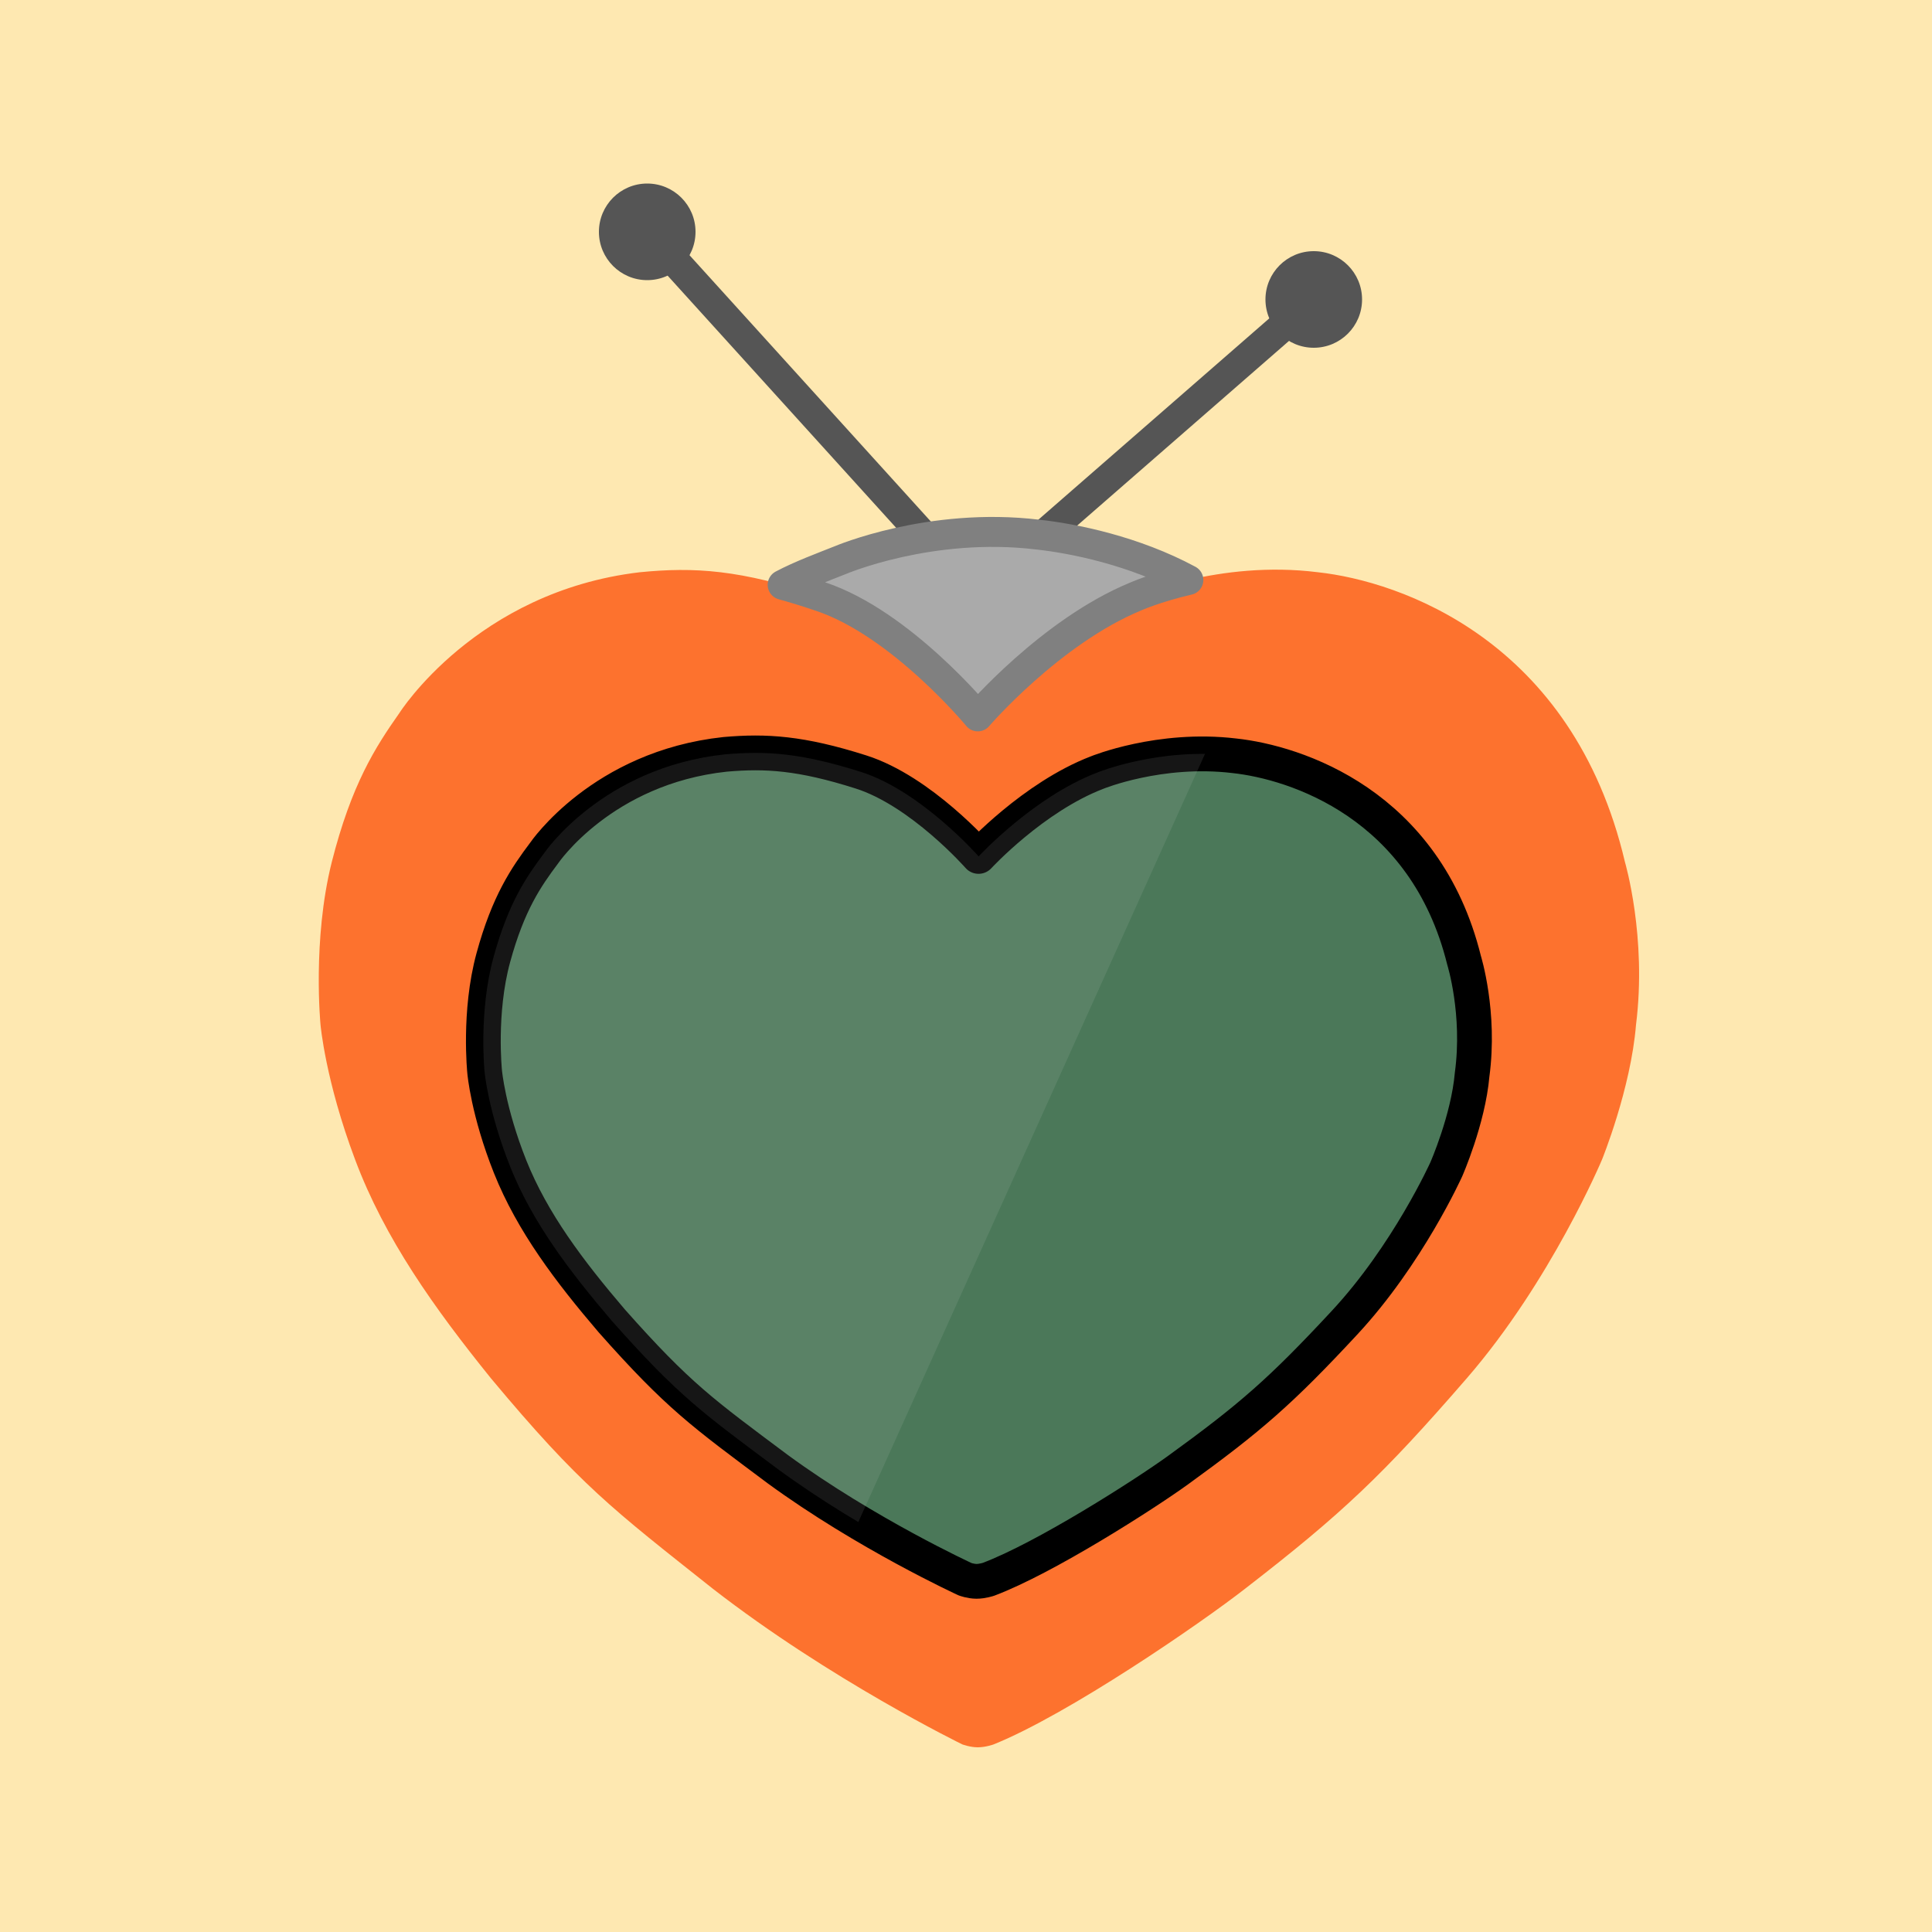
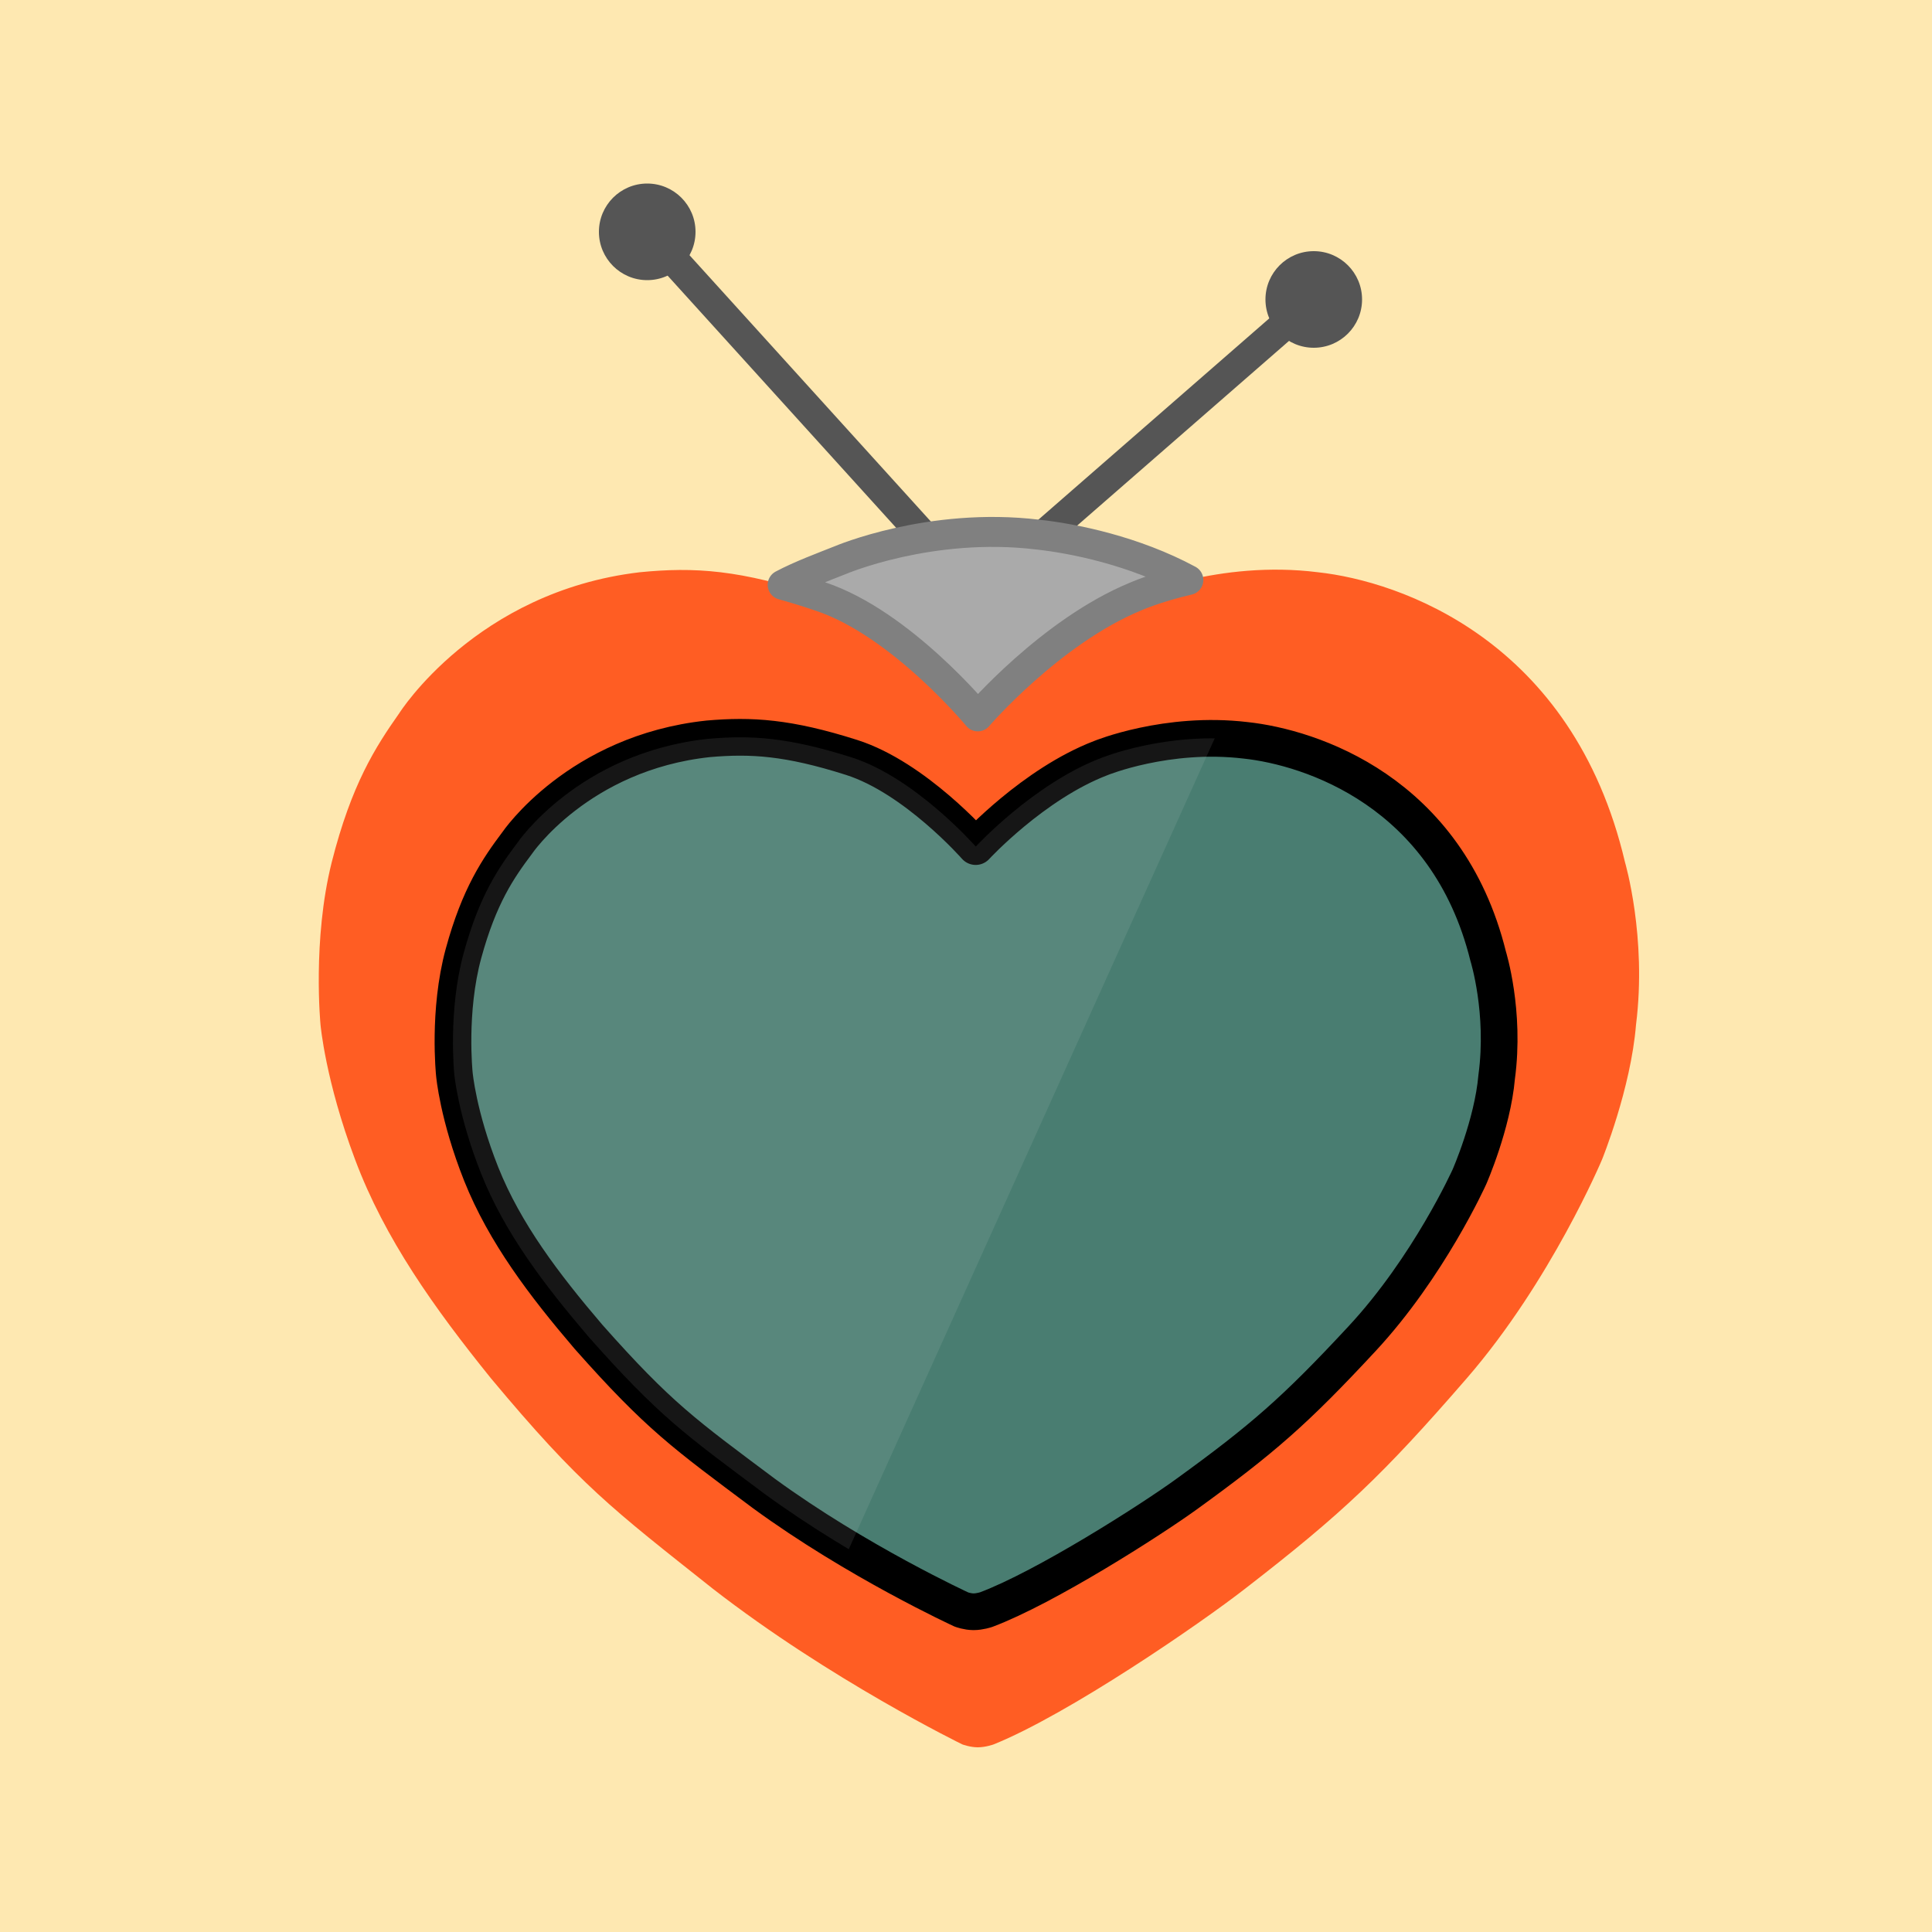
<svg xmlns="http://www.w3.org/2000/svg" version="1.1" width="100" height="100" xml:space="preserve" id="identity">
  <defs>
    <filter id="identity-shadow-inner" filterUnits="userSpaceOnUse">
      <feGaussianBlur in="SourceAlpha" stdDeviation="1.5" result="blur" />
      <feOffset dx="0.1" dy="-0.1" />
      <feComposite in2="SourceAlpha" operator="arithmetic" k2="-1.15" k3="1.15" result="shadowDiff" />
      <feFlood flood-color="rgb(255, 255, 255)" flood-opacity="0.12" />
      <feComposite in2="shadowDiff" operator="in" />
      <feComposite in2="SourceGraphic" operator="over" />
    </filter>
  </defs>
  <g id="identity-group2">
    <rect id="identity-background" stroke="none" fill="rgb(254, 232, 177)" x="0" y="0" width="100" height="100" />
    <g id="identity-heart">
-       <path id="identity-red" stroke="none" fill="rgb(253, 114, 46)" d="M 49.81,90.29 C 49.81,90.29 50.21,90.44 50.61,90.44 51.02,90.44 51.43,90.29 51.43,90.29 55.32,88.72 62.14,84.03 64.46,82.22 69.46,78.35 71.56,76.37 75.92,71.34 80.28,66.31 82.92,60.02 82.92,60.02 82.92,60.02 84.41,56.36 84.68,53.04 85.25,48.5 84.11,44.63 84.11,44.63 81.41,33.12 72.45,30.08 68.22,29.62 63.08,28.97 58.77,30.88 58.77,30.88 54.37,32.7 50.61,37.08 50.61,37.08 50.61,37.08 46.64,32.27 42.48,30.88 38.33,29.48 35.93,29.34 33.11,29.62 24.63,30.62 20.67,36.91 20.67,36.91 19.43,38.67 18.19,40.6 17.17,44.63 16.16,48.66 16.59,53.04 16.59,53.04 16.59,53.04 16.84,55.93 18.38,60.02 19.91,64.11 22.48,67.71 25.41,71.34 30.04,76.89 31.69,78.1 36.88,82.22 42.98,86.96 49.81,90.29 49.81,90.29 Z M 49.81,90.29" />
-       <path id="identity-green" stroke="rgb(0, 0, 0)" stroke-width="2" stroke-linejoin="round" stroke-miterlimit="10" fill="rgb(75, 120, 89)" d="M 27.79,47.5 C 27.79,47.5 28.11,47.62 28.45,47.62 28.79,47.62 29.14,47.5 29.14,47.5 32.38,46.27 38.07,42.61 40.01,41.2 44.17,38.17 45.93,36.63 49.56,32.7 53.2,28.77 55.4,23.85 55.4,23.85 55.4,23.85 56.65,20.99 56.87,18.4 57.34,14.85 56.39,11.83 56.39,11.83 54.14,2.84 46.67,0.47 43.14,0.1 38.85,-0.4 35.25,1.09 35.25,1.09 31.58,2.51 28.45,5.93 28.45,5.93 28.45,5.93 25.14,2.18 21.67,1.09 18.21,-0 16.2,-0.11 13.86,0.1 6.78,0.88 3.47,5.8 3.47,5.8 2.44,7.18 1.41,8.68 0.56,11.83 -0.29,14.98 0.08,18.4 0.08,18.4 0.08,18.4 0.28,20.66 1.56,23.85 2.85,27.05 4.99,29.86 7.43,32.7 11.29,37.03 12.67,37.98 17,41.2 22.09,44.9 27.79,47.5 27.79,47.5 Z M 27.79,47.5" transform="translate(25.06, 38.92) rotate(0.16) scale(0.9, 0.9)" />
-       <g id="identity-mask" clip-path="url(#identity-bezier7)" opacity="0.1" transform="translate(25.06, 38.92) scale(0.9, 0.9)">
+       <path id="identity-red" stroke="none" fill="rgb(255, 93, 35)" d="M 49.81,90.29 C 49.81,90.29 50.21,90.44 50.61,90.44 51.02,90.44 51.43,90.29 51.43,90.29 55.32,88.72 62.14,84.03 64.46,82.22 69.46,78.35 71.56,76.37 75.92,71.34 80.28,66.31 82.92,60.02 82.92,60.02 82.92,60.02 84.41,56.36 84.68,53.04 85.25,48.5 84.11,44.63 84.11,44.63 81.41,33.12 72.45,30.08 68.22,29.62 63.08,28.97 58.77,30.88 58.77,30.88 54.37,32.7 50.61,37.08 50.61,37.08 50.61,37.08 46.64,32.27 42.48,30.88 38.33,29.48 35.93,29.34 33.11,29.62 24.63,30.62 20.67,36.91 20.67,36.91 19.43,38.67 18.19,40.6 17.17,44.63 16.16,48.66 16.59,53.04 16.59,53.04 16.59,53.04 16.84,55.93 18.38,60.02 19.91,64.11 22.48,67.71 25.41,71.34 30.04,76.89 31.69,78.1 36.88,82.22 42.98,86.96 49.81,90.29 49.81,90.29 Z M 49.81,90.29" />
+       <path id="identity-green" stroke="rgb(0, 0, 0)" stroke-width="2" stroke-linejoin="round" stroke-miterlimit="10" fill="rgb(73, 125, 113)" d="M 27.79,47.5 C 27.79,47.5 28.11,47.62 28.45,47.62 28.79,47.62 29.14,47.5 29.14,47.5 32.38,46.27 38.07,42.61 40.01,41.2 44.17,38.17 45.93,36.63 49.56,32.7 53.2,28.77 55.4,23.85 55.4,23.85 55.4,23.85 56.65,20.99 56.87,18.4 57.34,14.85 56.39,11.83 56.39,11.83 54.14,2.84 46.67,0.47 43.14,0.1 38.85,-0.4 35.25,1.09 35.25,1.09 31.58,2.51 28.45,5.93 28.45,5.93 28.45,5.93 25.14,2.18 21.67,1.09 18.21,-0 16.2,-0.11 13.86,0.1 6.78,0.88 3.47,5.8 3.47,5.8 2.44,7.18 1.41,8.68 0.56,11.83 -0.29,14.98 0.08,18.4 0.08,18.4 0.08,18.4 0.28,20.66 1.56,23.85 2.85,27.05 4.99,29.86 7.43,32.7 11.29,37.03 12.67,37.98 17,41.2 22.09,44.9 27.79,47.5 27.79,47.5 Z M 27.79,47.5" transform="translate(23.49, 38.11) rotate(0.16) scale(0.95, 0.95)" />
+       <g id="identity-mask" clip-path="url(#identity-bezier7)" opacity="0.1" transform="translate(23.49, 38.11) scale(0.95, 0.95)">
        <clipPath id="identity-bezier7">
          <path d="M -1.04,24.3 C -1.04,24.3 -0.71,24.42 -0.37,24.42 -0.03,24.42 0.31,24.3 0.31,24.3 3.55,23.07 9.25,19.41 11.18,17.99 15.35,14.97 17.1,13.43 20.74,9.5 24.37,5.57 26.58,0.65 26.58,0.65 26.58,0.65 27.82,-2.21 28.05,-4.8 28.52,-8.35 27.57,-11.37 27.57,-11.37 25.32,-20.36 17.84,-22.74 14.31,-23.1 10.03,-23.6 6.43,-22.11 6.43,-22.11 2.76,-20.69 -0.37,-17.27 -0.37,-17.27 -0.37,-17.27 -3.68,-21.02 -7.15,-22.11 -10.62,-23.2 -12.62,-23.31 -14.97,-23.1 -22.04,-22.32 -25.35,-17.4 -25.35,-17.4 -26.38,-16.02 -27.41,-14.52 -28.26,-11.37 -29.11,-8.22 -28.75,-4.8 -28.75,-4.8 -28.75,-4.8 -28.54,-2.54 -27.26,0.65 -25.98,3.84 -23.83,6.66 -21.39,9.5 -17.53,13.83 -16.15,14.78 -11.83,17.99 -6.74,21.7 -1.04,24.3 -1.04,24.3 Z M -1.04,24.3" transform="translate(28.76, 23.28) rotate(0.16)" />
        </clipPath>
        <rect id="identity-light" stroke="none" fill="rgb(226, 227, 227)" x="0" y="0" width="37.39" height="60.46" transform="translate(12.07, -25.67) rotate(24.29)" />
      </g>
    </g>
    <g id="identity-group">
      <path id="identity-bezier3" stroke="rgb(85, 85, 85)" stroke-width="1.55" stroke-linecap="round" stroke-miterlimit="10" fill="none" d="M 48.5,28.5 L 34,12.5" />
      <path id="identity-bezier4" stroke="rgb(85, 85, 85)" stroke-width="1.55" stroke-linecap="round" stroke-linejoin="round" stroke-miterlimit="10" fill="none" d="M 68,15.5 L 48.5,32.5" />
      <circle id="identity-oval" stroke="none" fill="rgb(85, 85, 85)" cx="33.5" cy="12" r="2.5" />
      <circle id="identity-oval2" stroke="none" fill="rgb(85, 85, 85)" cx="68" cy="15.5" r="2.5" />
      <path id="identity-bezier2" stroke="rgb(128, 128, 128)" stroke-width="1.55" stroke-linecap="round" stroke-linejoin="round" stroke-miterlimit="10" fill="rgb(170, 170, 170)" d="M 53.71,27.67 C 55.57,27.87 58.71,28.51 61.51,30.02 59.82,30.41 58.77,30.88 58.77,30.88 54.37,32.7 50.61,37.08 50.61,37.08 50.61,37.08 46.64,32.27 42.48,30.88 41.78,30.64 41.12,30.44 40.51,30.27 41.43,29.78 42.62,29.34 43.5,28.99 43.5,28.99 48.16,27 53.71,27.67 Z M 53.71,27.67" />
    </g>
  </g>
</svg>
